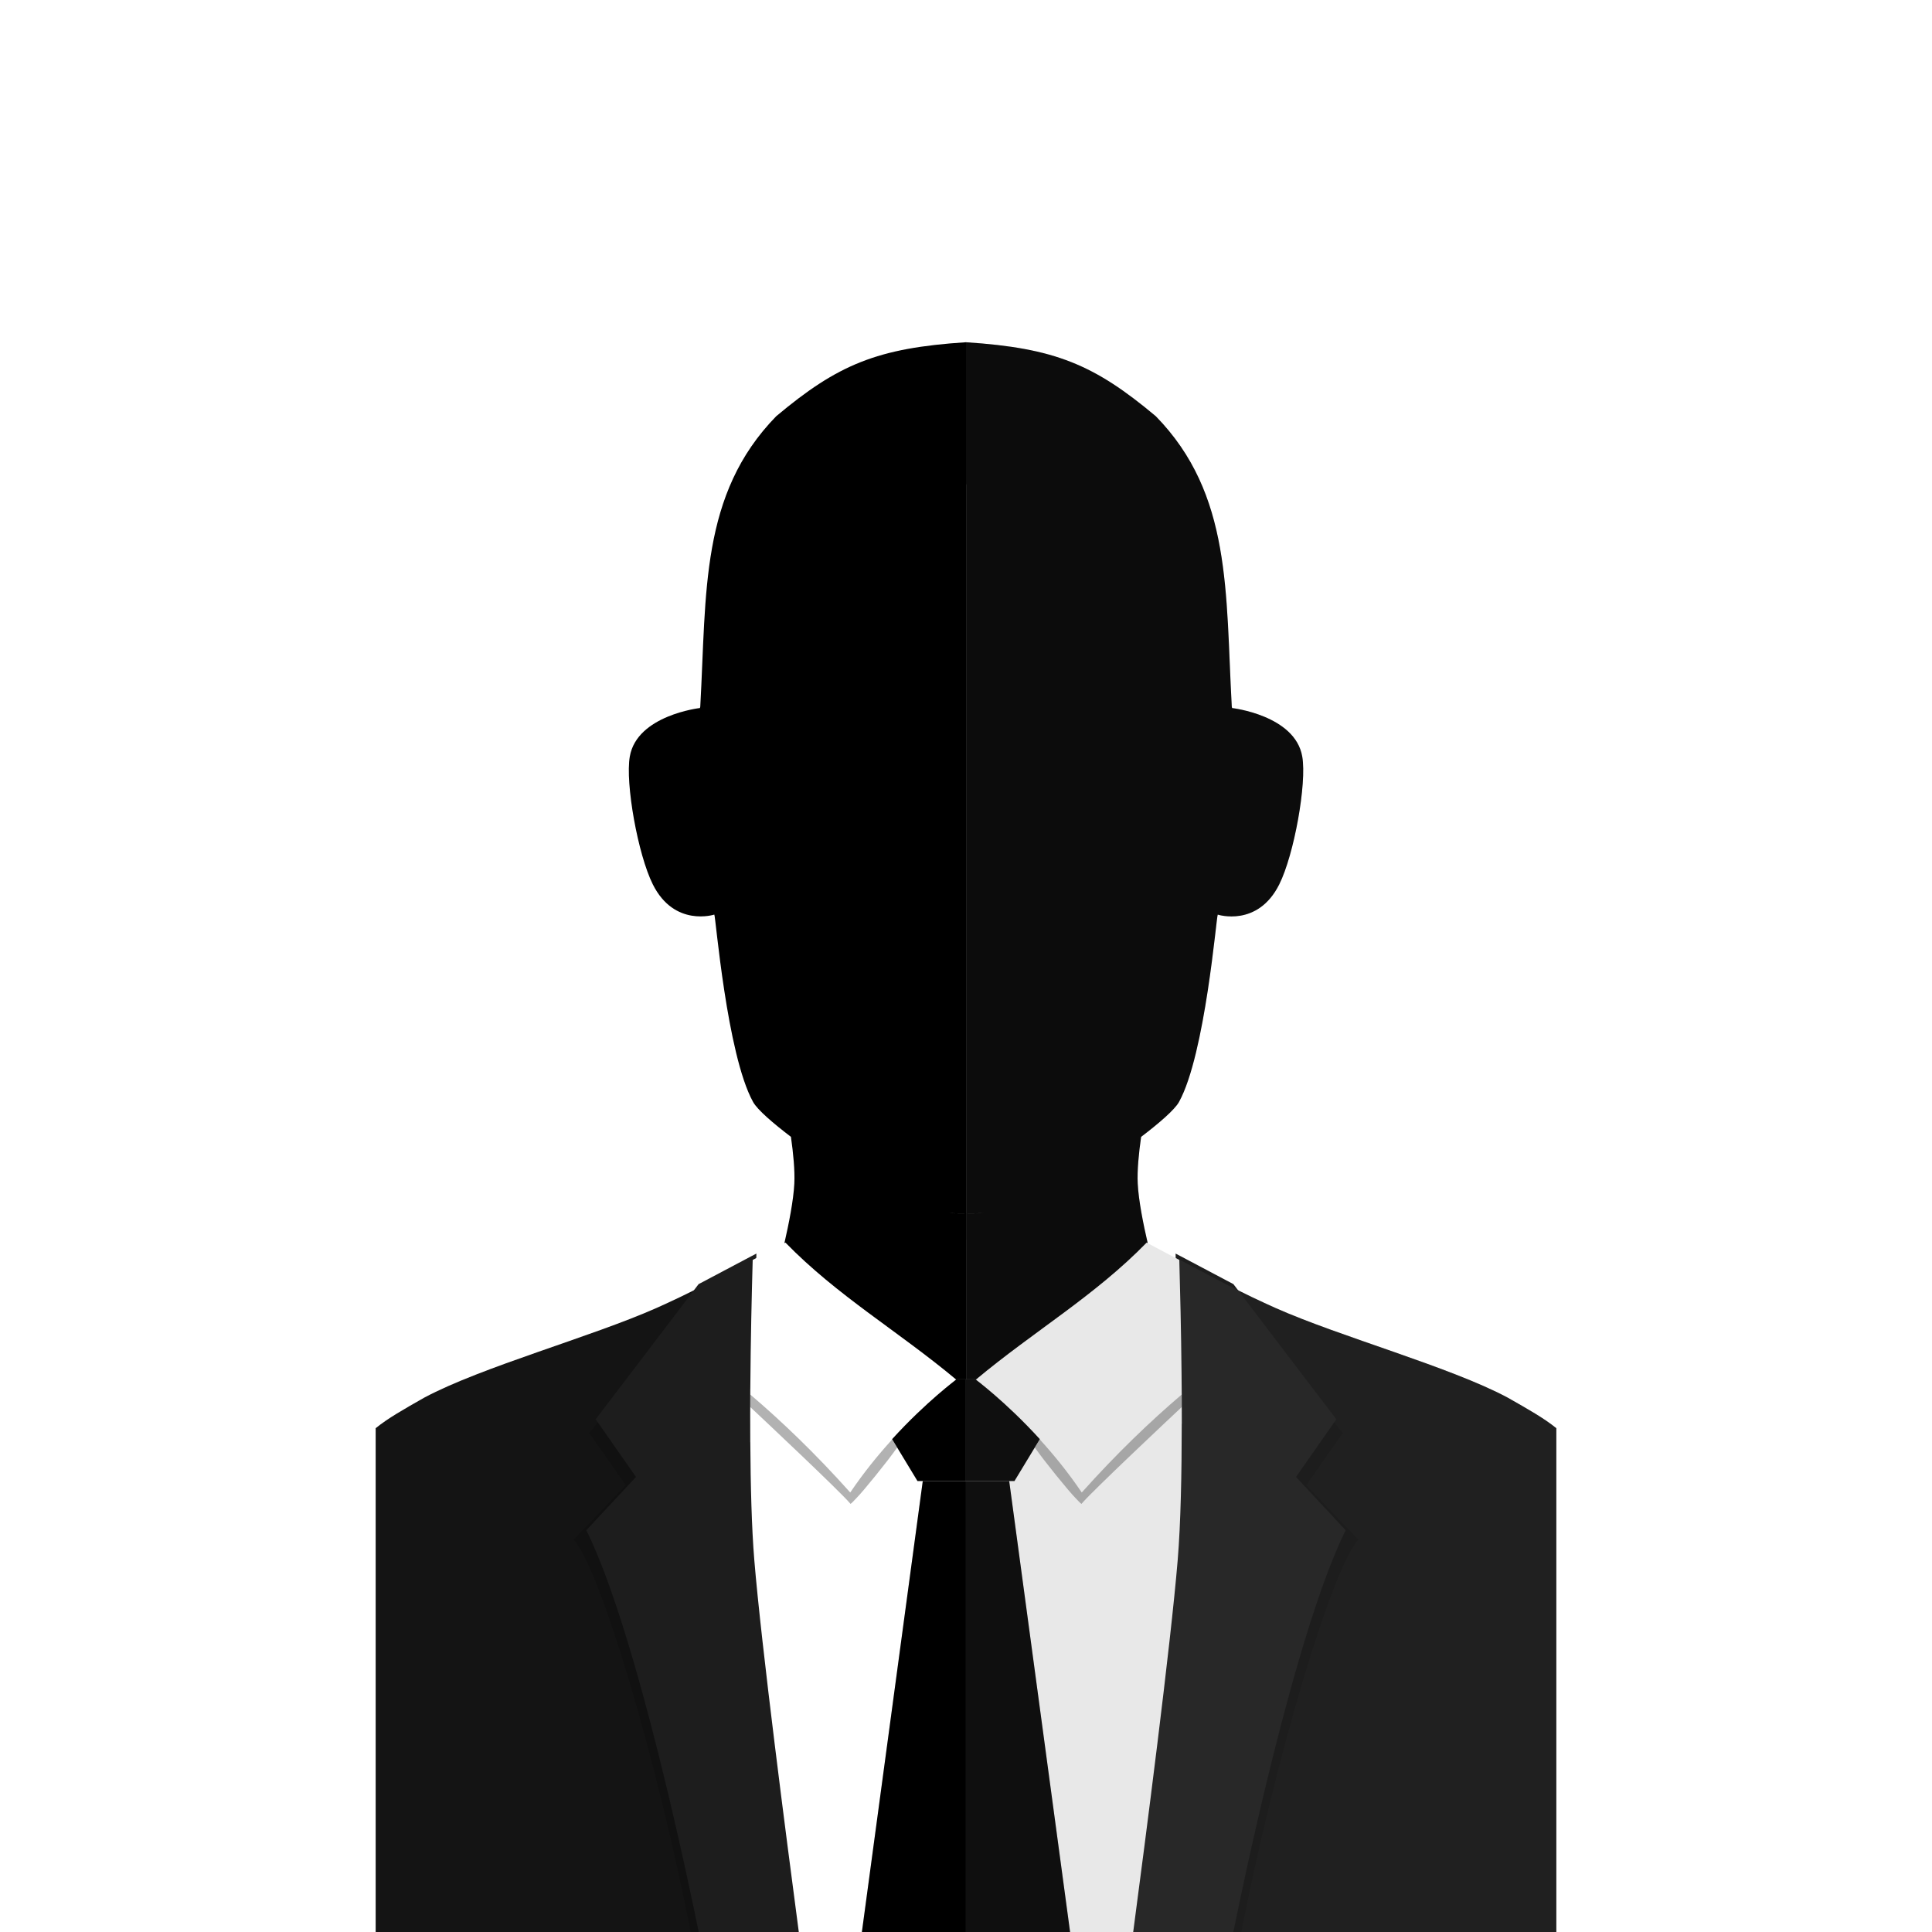
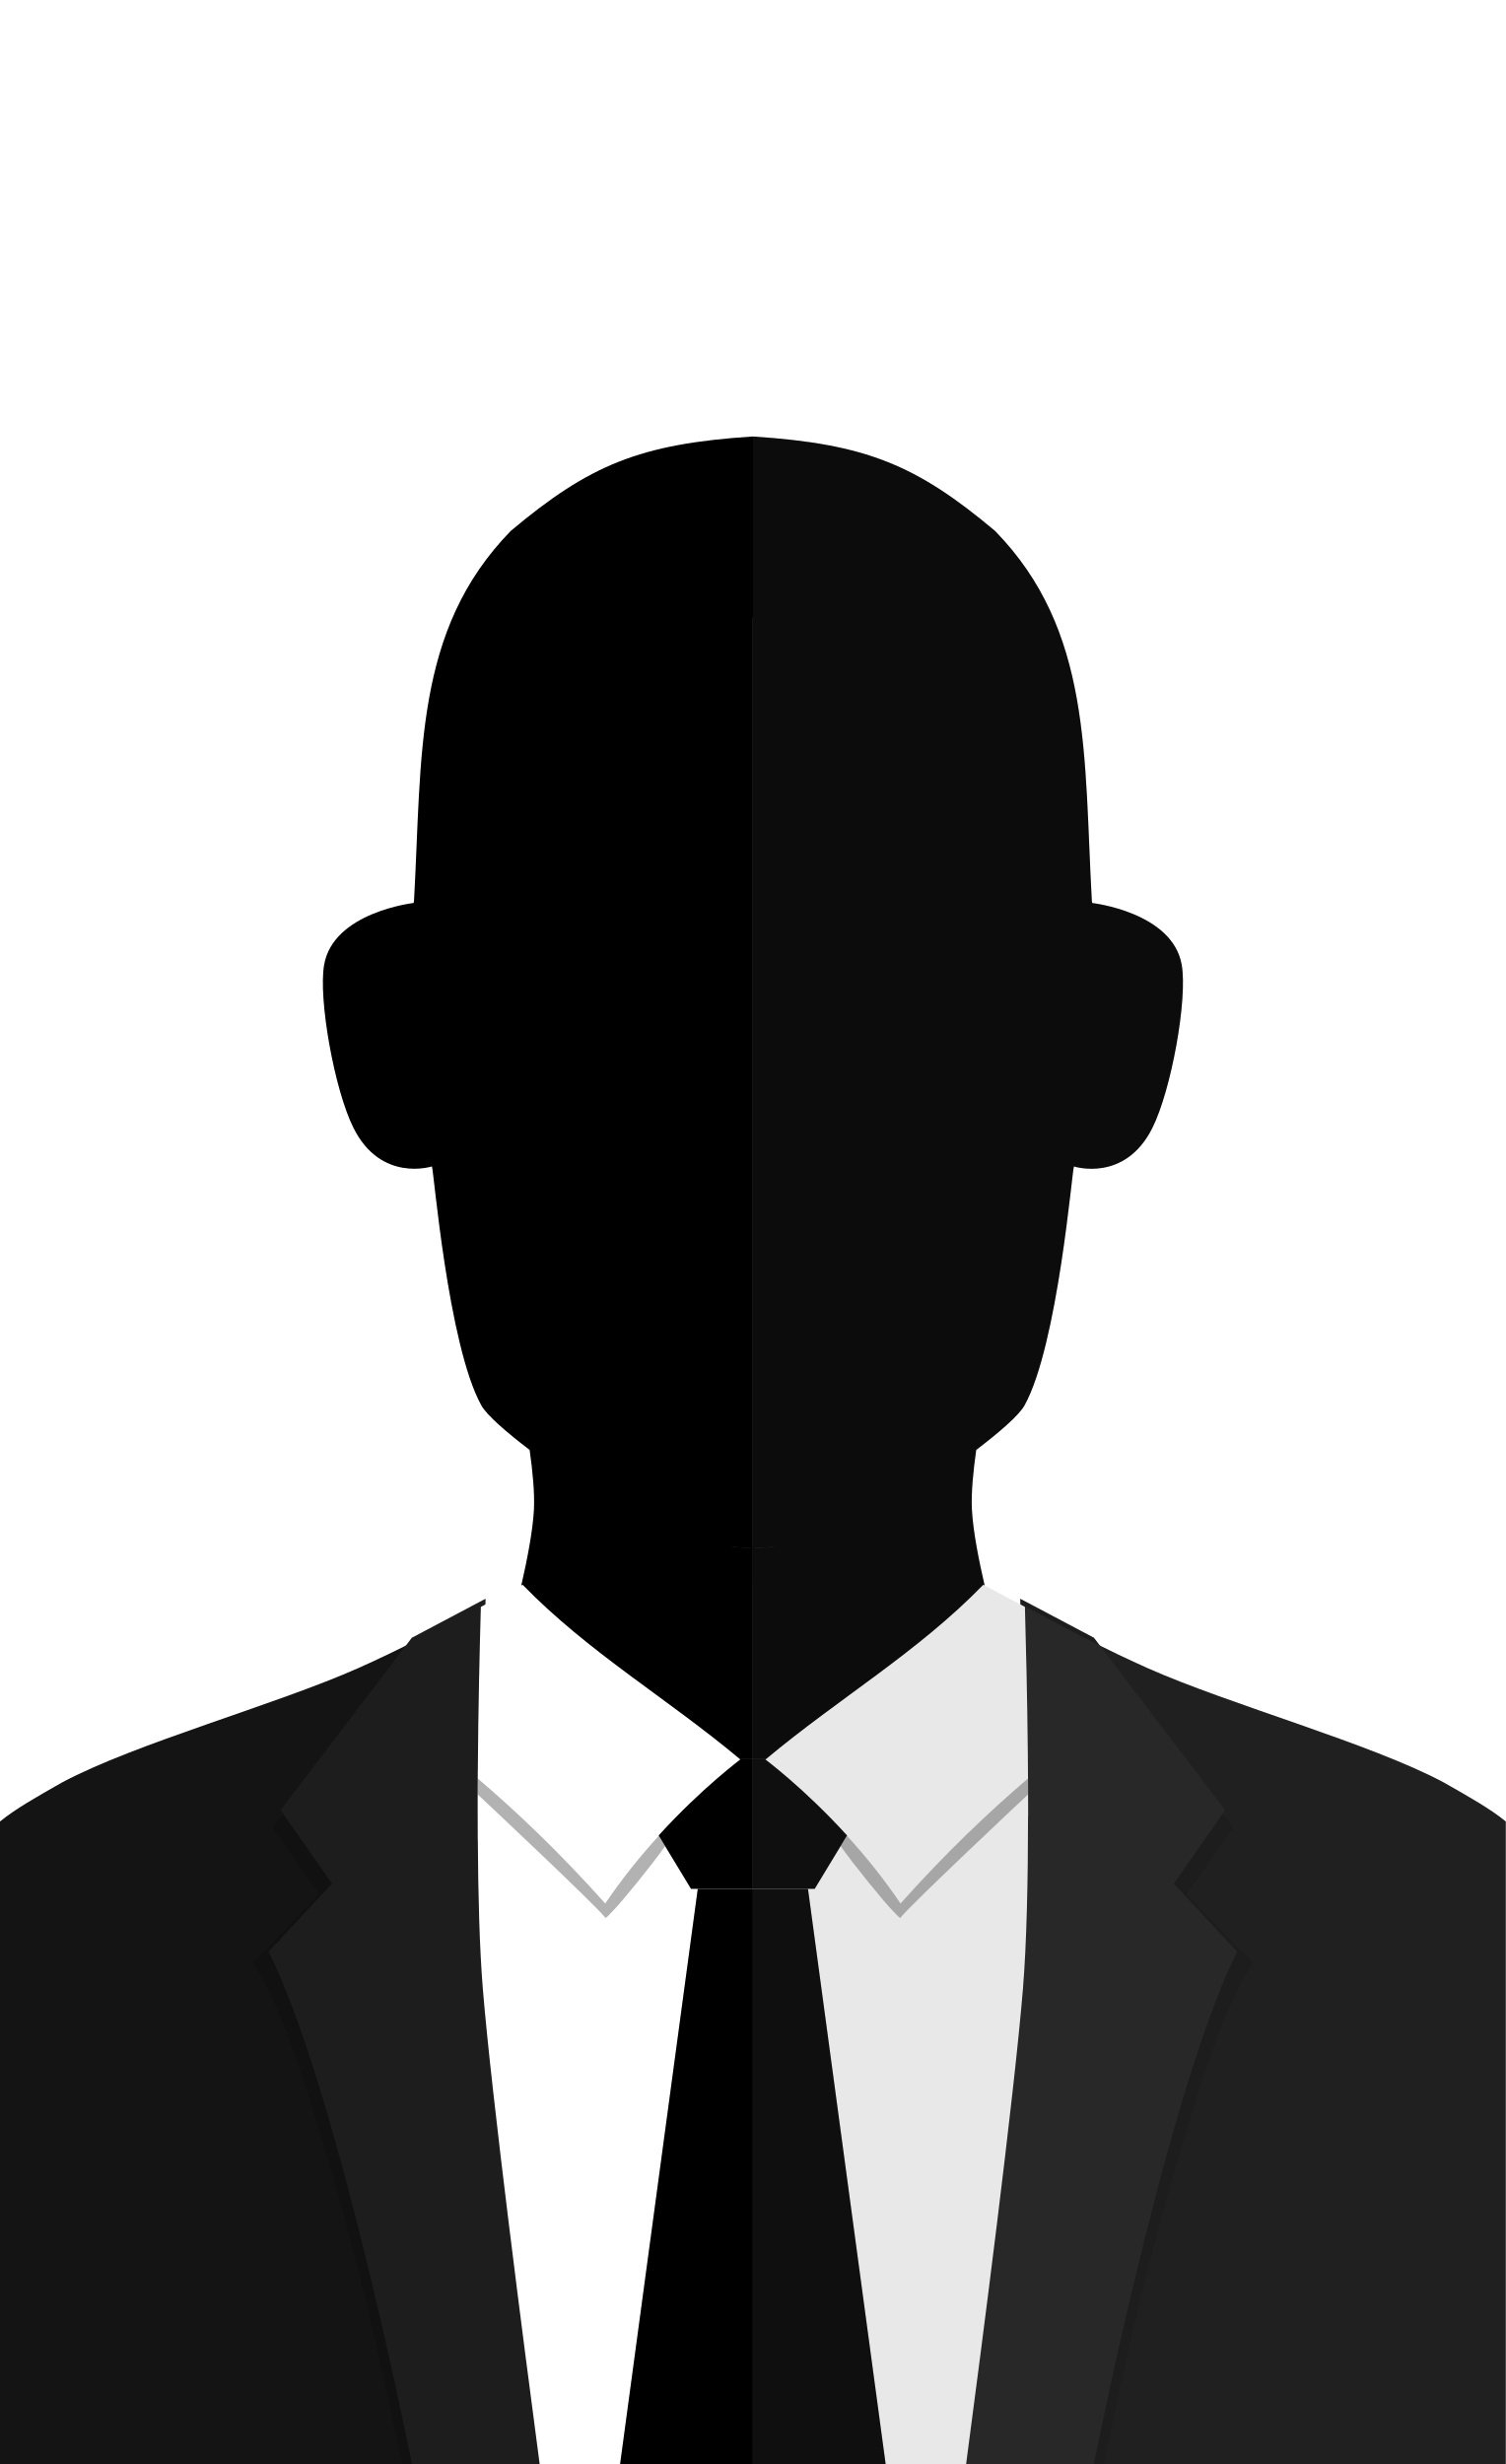
- <svg xmlns="http://www.w3.org/2000/svg" height="500px" width="500px" viewBox="0 0 44 72" id="body-svg">
+ <svg xmlns="http://www.w3.org/2000/svg" height="360px" width="220px" viewBox="0 0 44 72" id="body-svg">
  <defs />
  <g id="Body" style="display: inline">
    <path id="Suit" d="M 12.275 47.871 C 11.685 48.184 10.975 48.518 10.467 48.744 C 8.058 49.815 3.955 50.94 1.816 52.083 C 1.054 52.516 0.459 52.852 0 53.225 L 0 72 L 12.173 72 C 11.822 70.262 9.874 60.867 8.009 57.051 L 9.871 55.051 L 8.515 52.895 L 12.275 47.871 z M 31.725 47.871 L 35.485 52.895 L 34.129 55.051 L 35.991 57.051 C 34.126 60.867 32.178 70.262 31.826 72 L 44 72 L 44 53.225 C 43.541 52.852 42.946 52.516 42.183 52.083 C 40.045 50.94 35.942 49.815 33.533 48.744 C 33.025 48.518 32.315 48.184 31.725 47.871 z " style="fill-rule: evenodd; fill: rgb(20, 20, 20)" />
    <path id="LapelShadow" d="M 8.362 52.896 L 7.962 53.407 L 9.32 55.347 L 7.38 57.379 C 8.412 58.533 10.529 65.793 11.739 72 L 12.173 72 C 11.822 70.263 9.874 60.868 8.009 57.052 L 9.871 55.052 L 8.362 52.896 z M 35.638 52.896 L 34.129 55.052 L 35.991 57.052 C 34.126 60.868 32.178 70.263 31.826 72 L 32.261 72 C 33.471 65.793 35.588 58.533 36.62 57.379 L 34.68 55.347 L 36.038 53.407 L 35.638 52.896 z " style="fill: rgb(0, 0, 0); fill-rule: evenodd; fill-opacity: 0.15" />
    <path id="Lapel" d="M 14.189 46.717 L 13.988 46.822 C 13.68 46.986 12.807 47.447 12.061 47.842 L 12.035 47.855 L 8.199 52.892 L 9.701 55.041 L 7.85 57.028 L 7.89 57.109 C 8.812 58.995 9.768 62.299 10.531 65.338 C 11.289 68.357 11.858 71.113 12.038 72 L 15.903 72 L 15.9 71.982 C 15.44 68.508 14.503 61.293 14.242 58.119 C 13.996 55.124 14.103 49.784 14.184 46.943 L 14.189 46.717 z M 29.811 46.717 L 29.816 46.943 C 29.897 49.784 30.004 55.124 29.758 58.119 C 29.497 61.293 28.56 68.508 28.1 71.982 L 28.097 72 L 31.963 72 C 32.143 71.113 32.711 68.357 33.469 65.338 C 34.232 62.299 35.188 58.995 36.109 57.109 L 36.149 57.028 L 34.299 55.041 L 35.801 52.892 L 31.965 47.855 L 31.94 47.842 C 31.193 47.447 30.32 46.986 30.012 46.822 L 29.811 46.717 z " style="fill-rule: evenodd; fill: rgb(29, 29, 29)" />
    <path id="Shirt" d="M 15.27 46.309 C 15.202 46.344 14.329 46.807 14.051 46.954 C 14.015 48.217 13.975 49.912 13.962 51.753 L 13.961 51.752 C 13.956 52.414 13.956 53.084 13.96 53.745 L 13.962 53.748 C 13.972 55.374 14.012 56.935 14.11 58.13 C 14.372 61.314 15.309 68.525 15.769 72 L 18.12 72 L 21.999 72 L 21.999 55.421 L 22.001 55.421 L 22.001 72 L 25.88 72 L 28.231 72 C 28.691 68.525 29.628 61.314 29.89 58.13 C 30.002 56.769 30.039 54.934 30.04 53.068 L 30.043 53.064 C 30.043 52.699 30.042 52.333 30.04 51.969 C 30.039 51.95 30.039 51.932 30.039 51.913 C 30.038 51.796 30.037 51.68 30.036 51.564 C 30.036 51.461 30.035 51.357 30.034 51.255 C 30.034 51.23 30.034 51.205 30.033 51.18 L 30.033 51.18 C 30.017 49.562 29.981 48.085 29.949 46.954 C 29.671 46.807 28.798 46.344 28.73 46.309 C 26.791 48.299 24.539 49.6 22.369 51.412 C 22.369 51.412 22.362 51.407 22.362 51.407 L 22.001 51.407 L 22.001 51.674 L 21.999 51.674 L 21.999 51.407 L 21.637 51.407 C 21.638 51.407 21.631 51.412 21.631 51.412 C 19.461 49.6 17.209 48.299 15.27 46.309 z M 14.838 52.743 C 14.988 52.879 15.139 53.018 15.292 53.162 C 15.445 53.306 15.599 53.453 15.755 53.605 C 15.911 53.757 16.068 53.912 16.227 54.072 C 16.385 54.231 16.545 54.395 16.706 54.563 C 16.867 54.73 17.029 54.902 17.193 55.079 C 17.356 55.255 17.52 55.436 17.686 55.621 C 17.52 55.436 17.356 55.255 17.193 55.079 C 17.029 54.902 16.867 54.73 16.706 54.563 C 16.545 54.395 16.385 54.231 16.227 54.072 C 16.068 53.912 15.911 53.757 15.755 53.605 C 15.599 53.453 15.445 53.306 15.292 53.162 C 15.139 53.018 14.988 52.879 14.838 52.743 z M 29.162 52.743 C 29.012 52.879 28.861 53.018 28.708 53.162 C 28.555 53.306 28.401 53.453 28.245 53.605 C 28.089 53.757 27.931 53.912 27.773 54.072 C 27.614 54.231 27.455 54.395 27.294 54.563 C 27.133 54.73 26.97 54.902 26.807 55.079 C 26.644 55.255 26.48 55.436 26.314 55.621 C 26.254 55.532 26.193 55.444 26.132 55.358 C 26.193 55.444 26.254 55.532 26.314 55.621 C 26.48 55.436 26.644 55.255 26.807 55.079 C 26.97 54.902 27.133 54.73 27.294 54.563 C 27.455 54.395 27.614 54.231 27.773 54.072 C 27.931 53.912 28.089 53.757 28.245 53.605 C 28.401 53.453 28.555 53.306 28.708 53.162 C 28.861 53.018 29.012 52.879 29.162 52.743 z M 19.252 53.641 C 19.123 53.783 18.991 53.931 18.86 54.085 C 18.794 54.162 18.728 54.24 18.662 54.32 C 18.596 54.4 18.53 54.481 18.465 54.564 C 18.407 54.636 18.35 54.709 18.293 54.783 C 18.35 54.709 18.407 54.636 18.465 54.564 C 18.53 54.482 18.596 54.4 18.662 54.32 C 18.728 54.241 18.794 54.162 18.86 54.085 C 18.992 53.931 19.123 53.783 19.252 53.641 z M 25.394 54.389 C 25.431 54.434 25.467 54.479 25.503 54.524 C 25.467 54.479 25.431 54.434 25.394 54.389 z M 25.575 54.613 C 25.613 54.661 25.65 54.71 25.688 54.758 C 25.651 54.71 25.613 54.661 25.575 54.613 z M 18.24 54.852 C 18.197 54.907 18.155 54.964 18.113 55.02 C 18.155 54.964 18.197 54.908 18.24 54.852 z M 25.769 54.863 C 25.814 54.923 25.859 54.983 25.904 55.043 C 25.859 54.983 25.814 54.923 25.769 54.863 z M 25.935 55.084 C 25.988 55.157 26.042 55.231 26.095 55.305 C 26.042 55.231 25.988 55.157 25.935 55.084 z M 18.056 55.097 C 18.011 55.158 17.966 55.221 17.921 55.283 C 17.966 55.221 18.011 55.158 18.056 55.097 z " style="fill-rule: evenodd; fill: rgb(255, 255, 255)" />
    <path id="CollarShadow" d="M 30.032 51.18 C 30.034 51.424 30.037 51.664 30.039 51.913 C 30.037 51.668 30.036 51.422 30.033 51.18 L 30.032 51.18 z M 21.999 51.674 L 21.999 55.195 L 21.999 55.421 L 22.001 55.421 L 22.001 55.195 L 22.001 51.674 L 21.999 51.674 z M 13.961 51.752 C 13.956 52.414 13.956 53.084 13.96 53.745 L 13.962 53.748 C 13.96 53.313 13.959 52.874 13.96 52.436 C 14.382 52.831 17.292 55.566 17.678 56.024 L 17.697 56.046 C 17.757 56.006 17.82 55.927 17.916 55.831 C 18.159 55.588 19.068 54.471 19.436 53.945 L 20.193 55.195 L 19.252 53.641 C 18.734 54.209 18.191 54.873 17.686 55.621 C 16.363 54.141 15.103 52.943 13.96 51.969 C 13.961 51.895 13.962 51.826 13.962 51.753 L 13.961 51.752 z M 30.04 51.969 C 28.897 52.943 27.637 54.141 26.314 55.621 C 25.807 54.871 25.265 54.208 24.748 53.641 L 24.564 53.945 C 24.932 54.471 25.841 55.588 26.084 55.831 C 26.18 55.927 26.243 56.006 26.303 56.046 L 26.322 56.024 C 26.708 55.566 29.618 52.831 30.04 52.436 C 30.04 52.646 30.04 52.857 30.04 53.068 L 30.043 53.064 C 30.043 52.699 30.042 52.333 30.04 51.969 z " style="fill: rgb(0, 0, 0); fill-rule: evenodd; fill-opacity: 0.304" />
    <g id="TieGroup" style="display: inline">
      <path id="Tie" d="M 20.389,55.195 18.12,72 h 3.879 V 55.195 Z m 1.611,0 V 72 h 3.879 L 23.61,55.195 Z" style="fill-rule: evenodd" />
      <path id="TieKnot" d="m 21.637,51.407 c 0.023,-0.007 -1.103,0.811 -2.391,2.226 l 0.946,1.562 h 1.806 v -3.788 z m 0.363,0 v 3.788 h 1.806 l 0.946,-1.562 c -1.288,-1.415 -2.413,-2.233 -2.391,-2.226 z" style="fill-rule: evenodd" />
      <path id="TieTint" d="M 20.389,55.195 18.12,72 h 3.879 V 55.195 Z m 1.611,0 V 72 h 3.879 L 23.61,55.195 Z" style="fill: rgb(0, 0, 0); fill-opacity: 0.15; fill-rule: evenodd" />
    </g>
    <g id="BowtieGroup" style="display: none">
      <path d="m 15.995,50.022 c -0.056,6.37e-4 -0.101,0.006 -0.136,0.015 -0.968,0.265 -0.773,2.923 -0.699,3.83 0.074,0.907 0.552,3.091 0.846,3.427 0.294,0.336 3.127,-1.042 3.826,-1.68 0.319,-0.292 0.653,-0.66 0.922,-0.975 3.6e-4,3.26e-4 7.05e-4,7.4e-4 0.001,10e-4 0.058,0.053 0.315,0.286 0.513,0.335 0.085,0.021 0.357,0.034 0.732,0.04 0.375,-0.006 0.647,-0.018 0.732,-0.04 0.198,-0.05 0.455,-0.283 0.513,-0.335 3.28e-4,-2.93e-4 6.73e-4,-7.07e-4 0.001,-10e-4 0.269,0.315 0.603,0.683 0.922,0.975 0.699,0.638 3.531,2.016 3.826,1.68 0.294,-0.336 0.773,-2.52 0.846,-3.427 0.074,-0.907 0.268,-3.565 -0.699,-3.83 -0.034,-0.009 -0.079,-0.015 -0.136,-0.015 -0.499,-0.006 -1.883,0.379 -4.589,1.935 -0.375,-0.302 -0.782,-0.596 -1.416,-0.596 -0.634,0 -1.041,0.294 -1.416,0.596 -2.706,-1.556 -4.09,-1.94 -4.589,-1.935 z" id="Bowtie" style="fill-rule: evenodd" />
      <path d="m 20.579,51.961 c -0.336,0.269 -0.285,1.579 -0.151,2.049 0.068,0.239 0.16,0.48 0.327,0.631 0.058,0.053 0.315,0.286 0.513,0.335 0.085,0.021 0.357,0.034 0.732,0.04 0.375,-0.006 0.647,-0.018 0.732,-0.04 0.198,-0.05 0.455,-0.283 0.513,-0.335 0.167,-0.151 0.259,-0.392 0.327,-0.631 0.134,-0.47 0.185,-1.781 -0.151,-2.049 -0.377,-0.303 -0.784,-0.6 -1.421,-0.6 -0.637,0 -1.044,0.296 -1.421,0.6 z m -3.483,1.139 c -0.09,0.002 -0.145,0.029 -0.162,0.096 -0.46,1.789 1.983,0.496 2.755,0.647 0.178,0.035 0.365,0.049 0.548,0.05 -0.041,-0.212 -0.092,-0.309 -0.095,-0.592 -1.598,0.261 -2.656,-0.209 -3.046,-0.202 z m 9.785,0 c -0.408,0.01 -1.456,0.458 -3.023,0.202 -0.003,0.282 -0.054,0.38 -0.095,0.592 0.183,-0.002 0.371,-0.015 0.548,-0.05 0.773,-0.151 3.215,1.142 2.755,-0.647 -0.019,-0.073 -0.082,-0.099 -0.186,-0.096 z" id="BowtieShadow" style="fill: rgb(0, 0, 0); fill-opacity: 0.13; fill-rule: evenodd" />
    </g>
    <path id="Head" d="m 22,12.754 c -3.311,0.214 -4.781,0.835 -7.072,2.757 -2.841,2.911 -2.594,6.565 -2.831,10.823 -10e-4,0.004 -0.013,0.052 -0.013,0.052 0,0 -2.345,0.267 -2.613,1.807 -0.174,0.998 0.301,3.652 0.858,4.766 0.804,1.607 2.291,1.125 2.291,1.125 0.048,0.028 0.463,5.204 1.444,6.981 0.161,0.293 0.749,0.797 1.412,1.302 0.086,0.602 0.15,1.25 0.126,1.741 -0.031,0.626 -0.206,1.506 -0.37,2.221 0.004,-0.002 0.037,-0.02 0.039,-0.021 1.94,1.99 4.191,3.291 6.362,5.104 0.004,-0.004 0.007,-0.006 0.006,-0.006 h 0.362 v -6.188 c -0.118,0.003 -0.232,0.003 -0.345,5.17e-4 0.112,0.003 0.227,0.003 0.345,-5.17e-4 v -27.168 c 3.6e-4,-2e-5 7.14e-4,2.2e-5 10e-4,0 3.2e-4,2.2e-5 6.73e-4,-2e-5 0.001,0 v 27.168 c 0.118,0.003 0.232,0.003 0.345,5.17e-4 -0.112,0.003 -0.227,0.003 -0.345,-5.17e-4 v 6.188 h 0.362 c -0.001,-3e-4 0.001,0.002 0.006,0.006 2.171,-1.812 4.422,-3.113 6.362,-5.104 0.002,0.001 0.035,0.019 0.039,0.021 C 28.606,45.615 28.431,44.735 28.4,44.109 c -0.025,-0.492 0.04,-1.139 0.126,-1.741 0.662,-0.504 1.25,-1.009 1.412,-1.302 0.981,-1.778 1.396,-6.953 1.444,-6.981 0,0 1.487,0.482 2.291,-1.125 0.557,-1.114 1.032,-3.768 0.858,-4.766 -0.268,-1.54 -2.613,-1.807 -2.613,-1.807 0,0 -0.012,-0.047 -0.013,-0.052 -0.237,-4.258 0.01,-7.912 -2.831,-10.823 -2.292,-1.922 -3.761,-2.543 -7.072,-2.757 z m -6.464,29.66 c 0.069,0.052 0.139,0.105 0.209,0.157 -0.07,-0.052 -0.14,-0.104 -0.209,-0.157 z m 0.265,0.198 c 0.167,0.123 0.334,0.242 0.498,0.358 -0.164,-0.116 -0.331,-0.235 -0.498,-0.358 z m 12.397,0 c -0.171,0.126 -0.341,0.248 -0.508,0.366 0.167,-0.118 0.338,-0.24 0.508,-0.366 z m -0.585,0.42 c -0.155,0.108 -0.303,0.21 -0.443,0.305 0.141,-0.095 0.289,-0.196 0.443,-0.305 z m -11.213,0.01 c 0.156,0.109 0.307,0.213 0.449,0.308 -0.142,-0.096 -0.292,-0.198 -0.449,-0.308 z m 0.535,0.366 c 0.147,0.098 0.285,0.188 0.402,0.262 -0.117,-0.074 -0.253,-0.163 -0.402,-0.262 z m 10.112,0.011 c -0.146,0.097 -0.278,0.183 -0.394,0.256 0.113,-0.072 0.251,-0.161 0.394,-0.256 z m -9.654,0.286 c 0.046,0.029 0.092,0.058 0.131,0.081 0.053,0.032 0.098,0.059 0.136,0.08 -0.038,-0.021 -0.084,-0.048 -0.136,-0.08 -0.039,-0.023 -0.086,-0.053 -0.131,-0.081 z m 9.076,0.084 c -0.05,0.03 -0.095,0.056 -0.131,0.076 0.036,-0.02 0.081,-0.046 0.131,-0.076 z M 18.13,44.126 c 0.128,0.071 0.258,0.141 0.389,0.21 -0.131,-0.069 -0.26,-0.139 -0.389,-0.21 z m 7.74,0 c -0.128,0.071 -0.257,0.141 -0.389,0.21 0.131,-0.069 0.261,-0.139 0.389,-0.21 z m -4.775,1.056 c 0.042,0.004 0.084,0.009 0.127,0.013 -0.043,-0.004 -0.085,-0.008 -0.127,-0.013 z m 1.81,0 c -0.042,0.005 -0.084,0.009 -0.127,0.013 0.043,-0.004 0.085,-0.008 0.127,-0.013 z m -1.572,0.022 c 0.097,0.007 0.196,0.012 0.298,0.015 -0.052,-0.001 -0.103,-0.003 -0.154,-0.006 -0.003,-1.57e-4 -0.006,-3.56e-4 -0.009,-5.17e-4 -0.045,-0.002 -0.09,-0.005 -0.134,-0.009 z m 1.334,0 c -0.044,0.003 -0.089,0.006 -0.134,0.009 -0.003,1.61e-4 -0.006,3.6e-4 -0.009,5.17e-4 -0.05,0.003 -0.101,0.004 -0.153,0.006 0.101,-0.003 0.199,-0.008 0.296,-0.015 z" style="fill-rule: evenodd" />
    <path id="NeckShadow" d="m 15.625,42.48 c 1.954,1.935 4.277,3.751 6.375,3.725 2.099,0.026 4.422,-1.79 6.375,-3.725 -0.818,0.613 -1.706,1.201 -2.032,1.382 -0.001,7e-4 -0.003,0.002 -0.004,0.003 h -5.17e-4 c -0.175,0.097 -0.35,0.196 -0.528,0.294 -0.059,0.033 -0.119,0.065 -0.178,0.097 -0.866,0.468 -1.805,0.892 -3.1,0.957 -3.2e-4,1.8e-5 -6.93e-4,-1.7e-5 -0.001,0 -10e-4,4.3e-5 -0.002,-4.2e-5 -0.003,0 -0.002,1.28e-4 -0.005,4.04e-4 -0.007,5.17e-4 -0.048,0.002 -0.097,0.004 -0.146,0.006 -0.018,4.6e-4 -0.037,6.82e-4 -0.055,10e-4 -0.031,5.63e-4 -0.063,8.64e-4 -0.095,0.001 -0.027,1.52e-4 -0.054,1.52e-4 -0.081,0 -0.048,-3e-4 -0.097,-7.67e-4 -0.146,-0.002 h -5.16e-4 -5.17e-4 c -0.049,0.001 -0.098,0.002 -0.146,0.002 -0.027,1.52e-4 -0.054,1.52e-4 -0.081,0 -0.032,-1.69e-4 -0.063,-4.7e-4 -0.095,-0.001 -0.018,-3.52e-4 -0.037,-5.74e-4 -0.055,-10e-4 -0.049,-0.001 -0.098,-0.003 -0.146,-0.006 -0.002,-1.13e-4 -0.005,-3.89e-4 -0.007,-5.17e-4 -8.5e-4,-4.2e-5 -0.002,4.3e-5 -0.003,0 -3.4e-4,-1.7e-5 -7.13e-4,1.8e-5 -0.001,0 -1.295,-0.065 -2.234,-0.489 -3.1,-0.957 -0.06,-0.032 -0.119,-0.065 -0.178,-0.097 -0.177,-0.098 -0.352,-0.197 -0.528,-0.294 h -5.17e-4 c -9.99e-4,-6.7e-4 -0.003,-0.002 -0.004,-0.003 -0.326,-0.181 -1.214,-0.77 -2.032,-1.382 z" style="fill: #000000; fill-opacity: 0.2; fill-rule: evenodd" />
    <path d="m 28.729,46.309 c 0.068,0.036 0.941,0.498 1.219,0.645 0.005,0.186 0.011,0.402 0.016,0.606 -0.005,-0.208 -0.011,-0.433 -0.016,-0.621 0.285,0.151 1.08,0.571 1.784,0.944 l -0.008,-0.011 c 0.59,0.312 1.3,0.646 1.808,0.872 2.409,1.071 6.512,2.197 8.651,3.339 0.762,0.433 1.357,0.77 1.816,1.142 V 72 H 32.26 v 5.16e-4 H 31.826 28.23 V 72 H 25.879 22 v -16.805 -3.788 h 0.362 c -0.001,-3.39e-4 0.001,0.002 0.006,0.006 2.171,-1.812 4.422,-3.113 6.362,-5.104 z" id="RightTint" style="fill: rgb(102, 102, 102); fill-opacity: 0.15; fill-rule: evenodd" />
    <path d="m 22,12.754 v 5.297 c 3.6e-4,2e-5 7.06e-4,-2.1e-5 10e-4,0 v 27.168 h -5.17e-4 -5.16e-4 v 0.986 c 2.76e-4,4e-6 7.23e-4,-5e-6 0.001,0 v 5.202 h 0.362 c -0.001,-3e-4 0.001,0.002 0.006,0.006 2.171,-1.812 4.422,-3.113 6.362,-5.104 0.002,0.001 0.035,0.019 0.039,0.021 -0.164,-0.715 -0.339,-1.594 -0.37,-2.221 -0.025,-0.492 0.04,-1.139 0.126,-1.741 0.662,-0.504 1.25,-1.009 1.412,-1.302 0.981,-1.778 1.396,-6.953 1.444,-6.981 0,0 1.487,0.482 2.291,-1.125 0.557,-1.114 1.032,-3.768 0.858,-4.766 C 34.263,26.653 31.917,26.386 31.917,26.386 c 0,0 -0.012,-0.047 -0.013,-0.051 -0.237,-4.258 0.01,-7.913 -2.831,-10.824 -2.292,-1.922 -3.761,-2.543 -7.072,-2.757 z" id="HeadTint" style="         fill: rgb(102, 102, 102);         fill-opacity: 0.123;         fill-rule: evenodd;       " />
  </g>
</svg>
